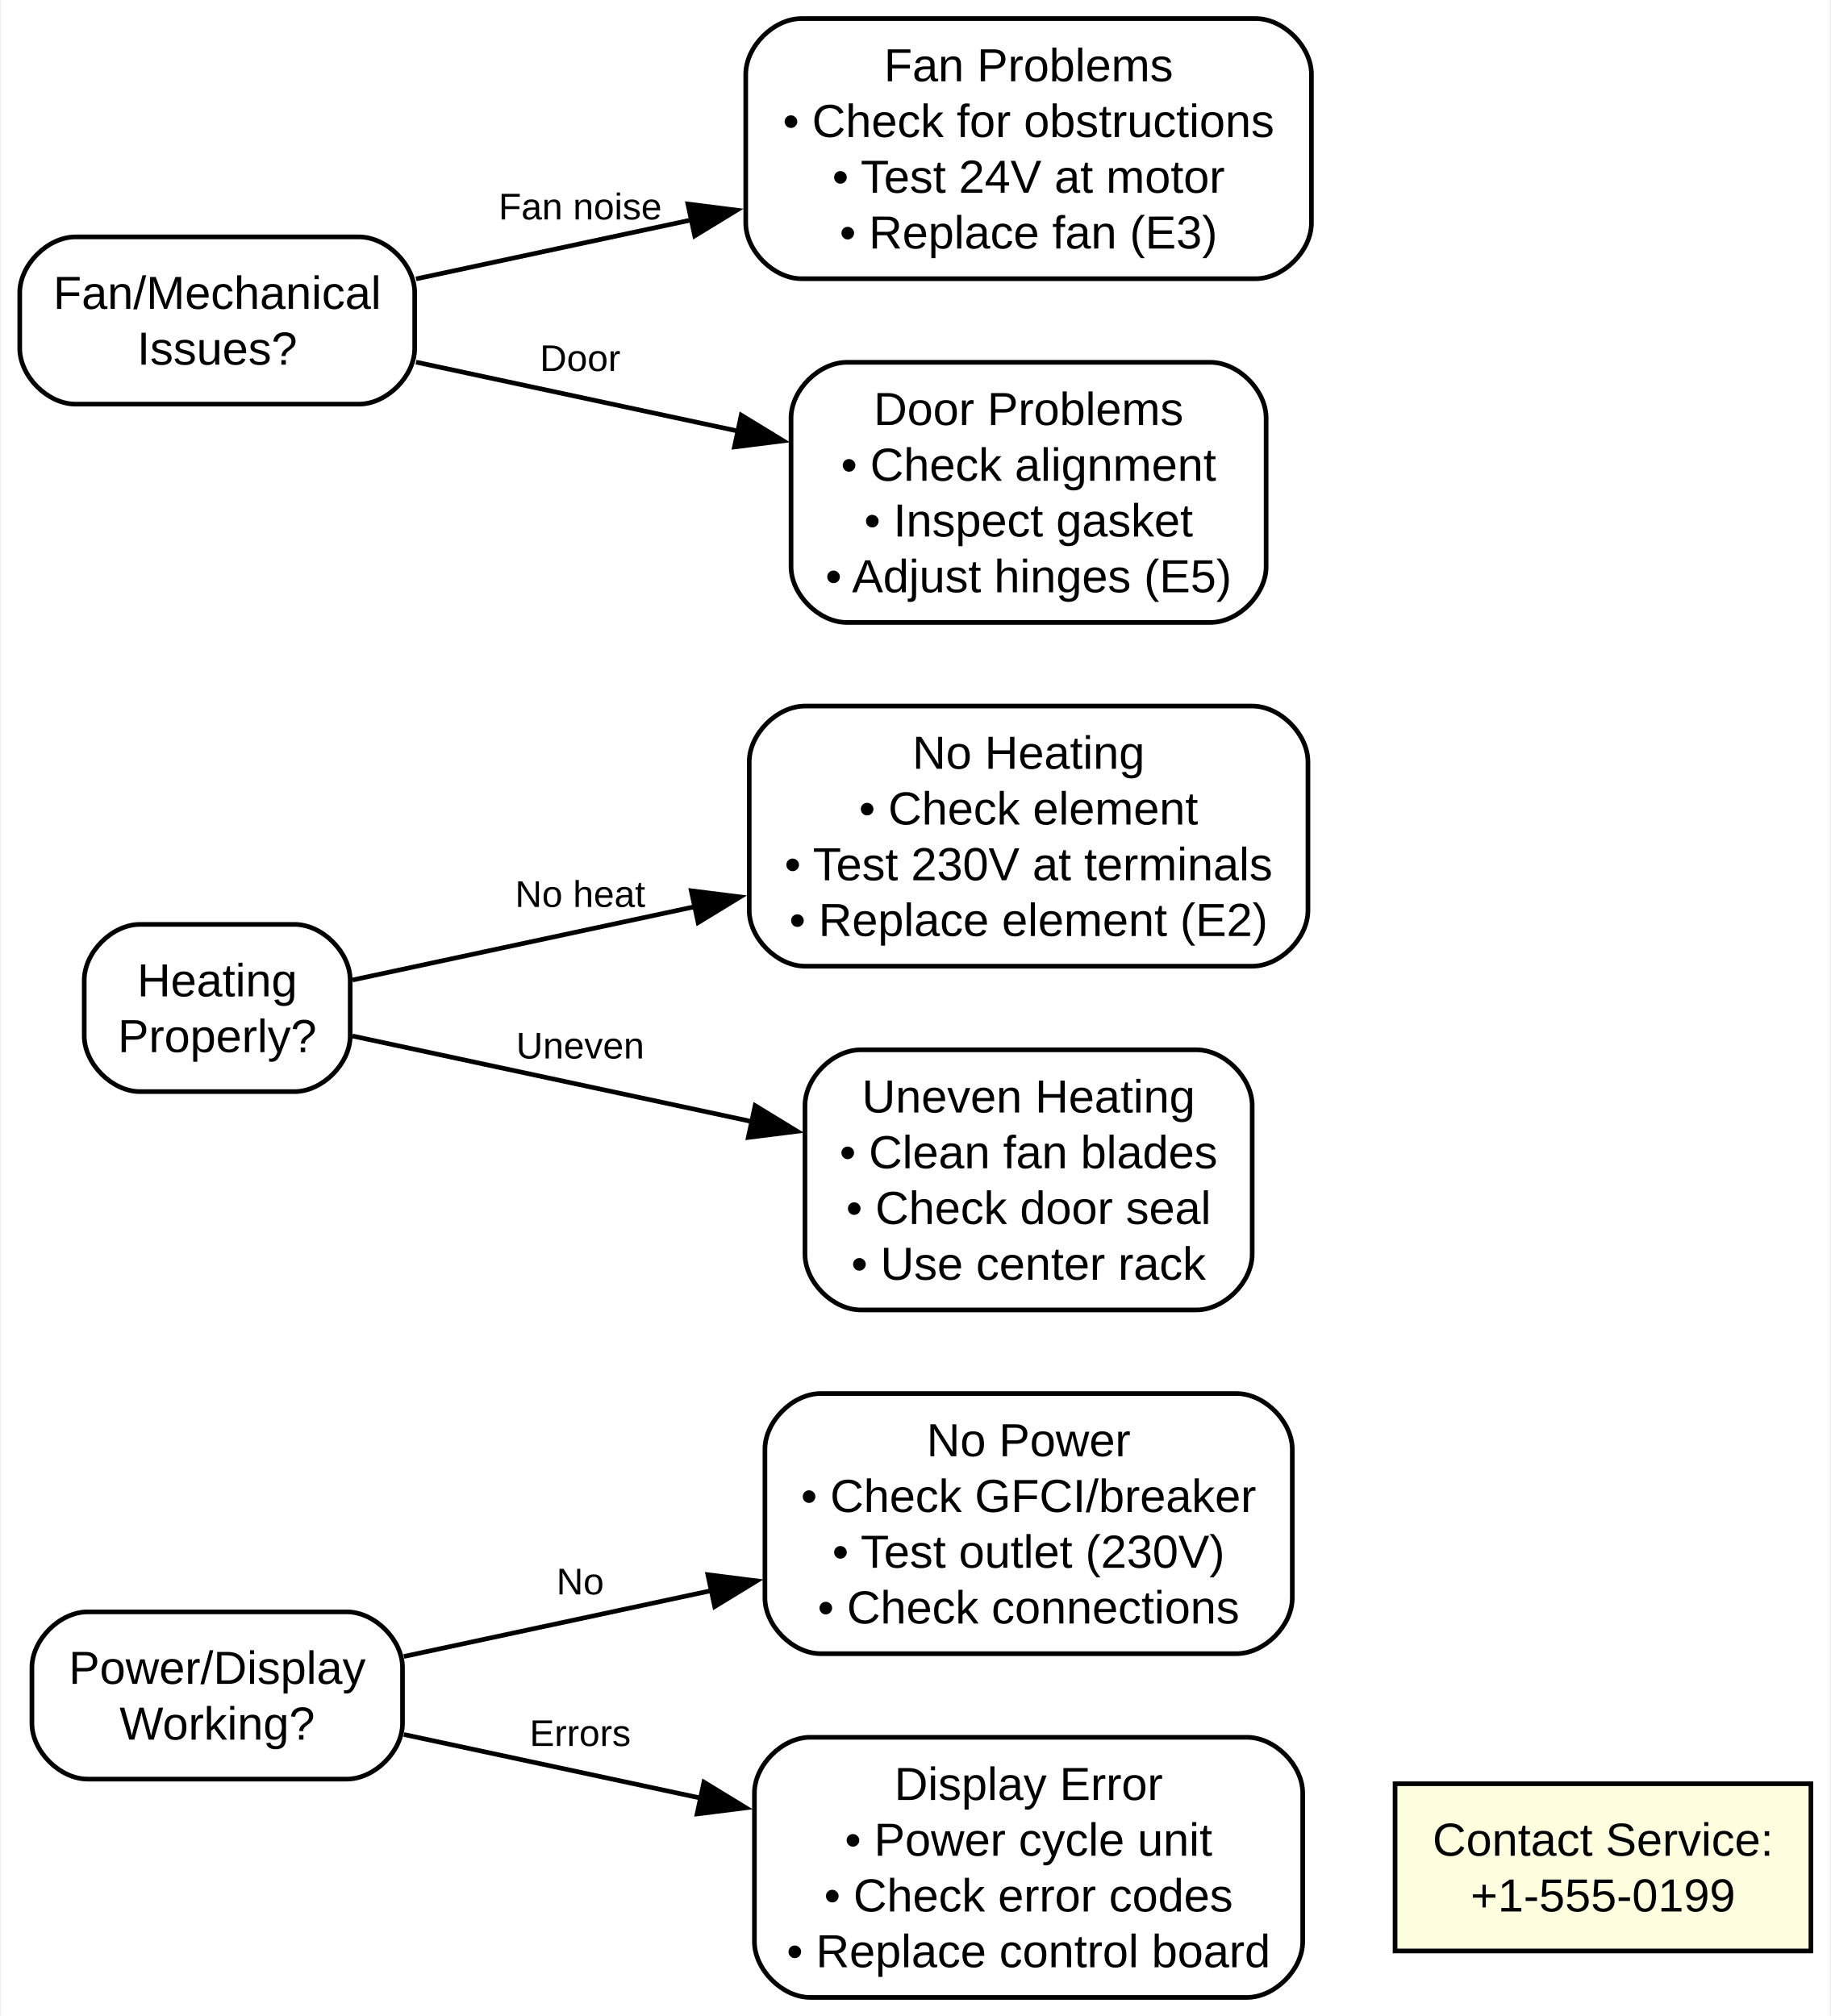
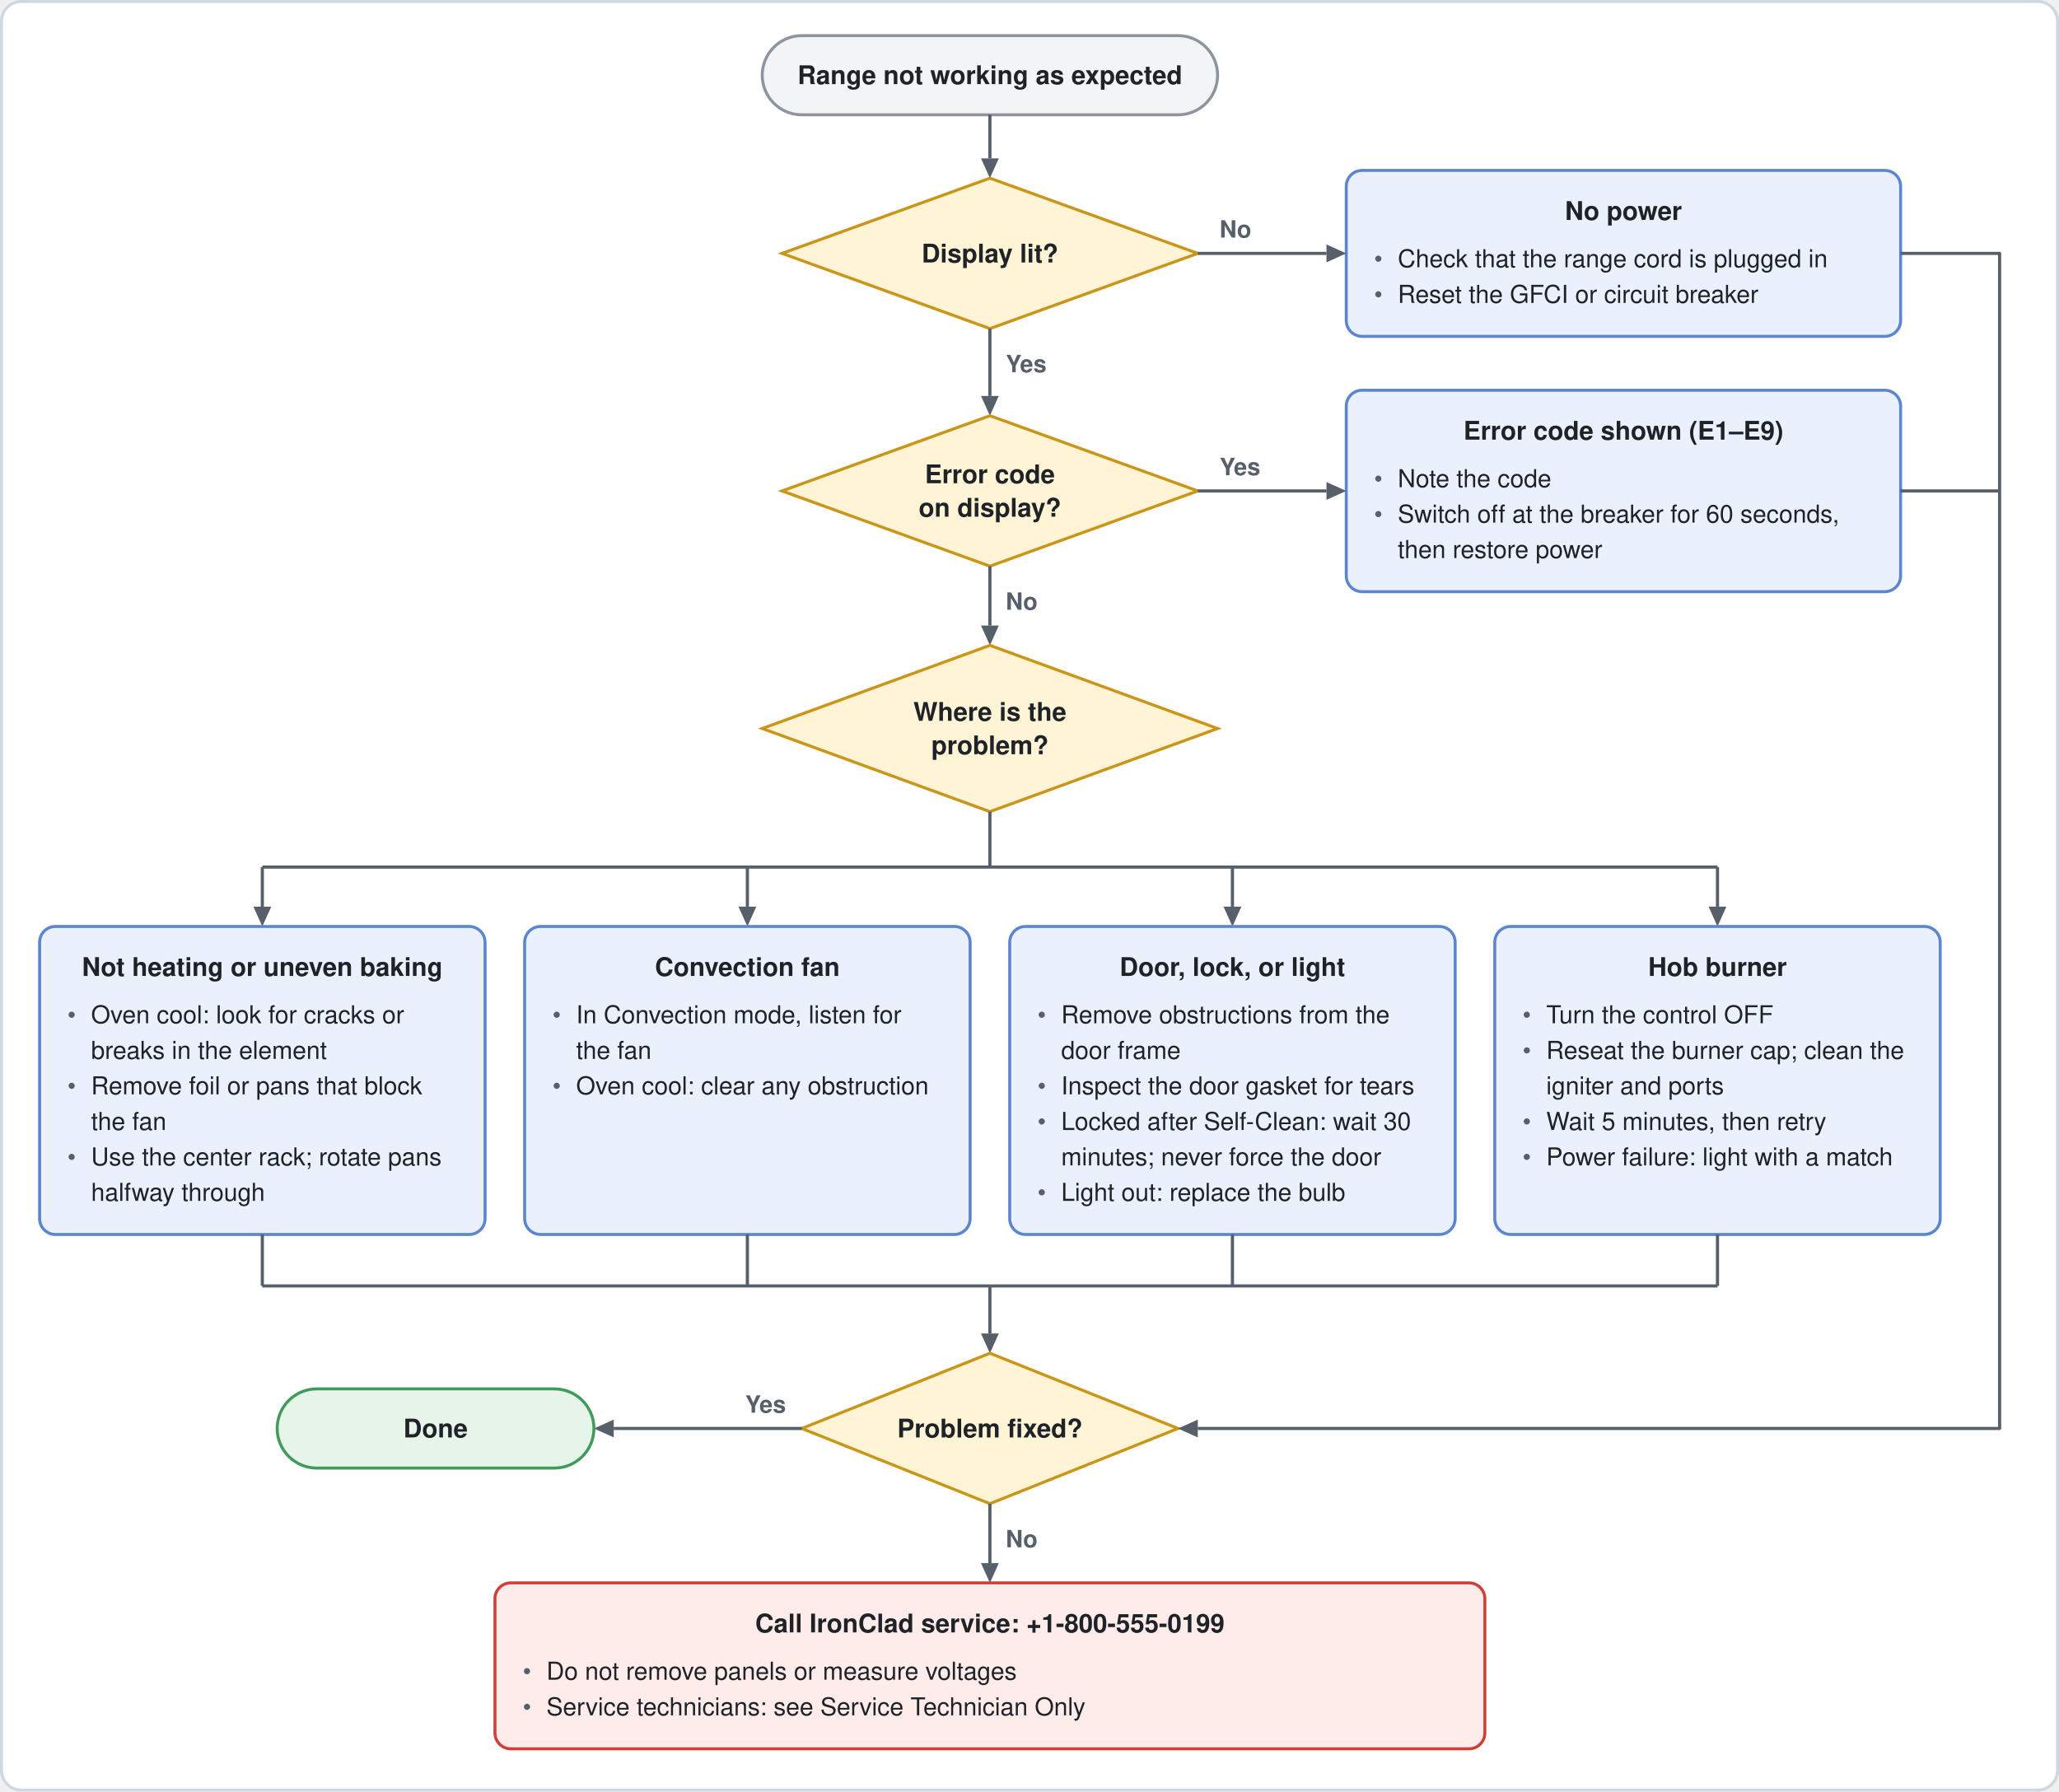
- <svg xmlns="http://www.w3.org/2000/svg" width="394pt" height="434pt" viewBox="0.00 0.00 393.50 434.00">
-   <g id="graph0" class="graph" transform="scale(1 1) rotate(0) translate(4 430)">
-     <polygon fill="white" stroke="none" points="-4,4 -4,-430 389.5,-430 389.5,4 -4,4" />
-     <g id="node1" class="node">
-       <path fill="none" stroke="black" d="M70.38,-83C70.38,-83 14.62,-83 14.62,-83 8.62,-83 2.62,-77 2.62,-71 2.62,-71 2.62,-59 2.62,-59 2.62,-53 8.62,-47 14.62,-47 14.62,-47 70.38,-47 70.38,-47 76.38,-47 82.38,-53 82.38,-59 82.38,-59 82.38,-71 82.38,-71 82.38,-77 76.38,-83 70.38,-83" />
-       <text text-anchor="middle" x="42.5" y="-67.5" font-family="Arial" font-size="10.00">Power/Display</text>
-       <text text-anchor="middle" x="42.5" y="-55.5" font-family="Arial" font-size="10.00">Working?</text>
-     </g>
-     <g id="node4" class="node">
-       <path fill="none" stroke="black" d="M261.88,-130C261.88,-130 172.38,-130 172.38,-130 166.38,-130 160.38,-124 160.38,-118 160.38,-118 160.38,-86 160.38,-86 160.38,-80 166.38,-74 172.38,-74 172.38,-74 261.88,-74 261.88,-74 267.88,-74 273.88,-80 273.88,-86 273.88,-86 273.88,-118 273.88,-118 273.88,-124 267.88,-130 261.88,-130" />
-       <text text-anchor="middle" x="217.12" y="-116.5" font-family="Arial" font-size="10.00">No Power</text>
-       <text text-anchor="middle" x="217.12" y="-104.5" font-family="Arial" font-size="10.00">• Check GFCI/breaker</text>
-       <text text-anchor="middle" x="217.12" y="-92.5" font-family="Arial" font-size="10.00">• Test outlet (230V)</text>
-       <text text-anchor="middle" x="217.12" y="-80.5" font-family="Arial" font-size="10.00">• Check connections</text>
-     </g>
-     <g id="edge1" class="edge">
-       <path fill="none" stroke="black" d="M82.67,-73.4C102.24,-77.59 126.48,-82.79 148.91,-87.59" />
-       <polygon fill="black" stroke="black" points="148.1,-91 158.61,-89.67 149.57,-84.15 148.1,-91" />
-       <text text-anchor="middle" x="120.62" y="-86.76" font-family="Arial" font-size="8.00">No</text>
-     </g>
-     <g id="node5" class="node">
-       <path fill="none" stroke="black" d="M264.12,-56C264.12,-56 170.12,-56 170.12,-56 164.12,-56 158.12,-50 158.12,-44 158.12,-44 158.12,-12 158.12,-12 158.12,-6 164.12,0 170.12,0 170.12,0 264.12,0 264.12,0 270.12,0 276.12,-6 276.12,-12 276.12,-12 276.12,-44 276.12,-44 276.12,-50 270.12,-56 264.12,-56" />
-       <text text-anchor="middle" x="217.12" y="-42.5" font-family="Arial" font-size="10.00">Display Error</text>
-       <text text-anchor="middle" x="217.12" y="-30.5" font-family="Arial" font-size="10.00">• Power cycle unit</text>
-       <text text-anchor="middle" x="217.12" y="-18.5" font-family="Arial" font-size="10.00">• Check error codes</text>
-       <text text-anchor="middle" x="217.12" y="-6.5" font-family="Arial" font-size="10.00">• Replace control board</text>
-     </g>
-     <g id="edge2" class="edge">
-       <path fill="none" stroke="black" d="M82.67,-56.6C101.56,-52.56 124.8,-47.57 146.56,-42.91" />
-       <polygon fill="black" stroke="black" points="147.25,-46.34 156.29,-40.82 145.78,-39.5 147.25,-46.34" />
-       <text text-anchor="middle" x="120.62" y="-54.13" font-family="Arial" font-size="8.00">Errors</text>
-     </g>
-     <g id="node2" class="node">
-       <path fill="none" stroke="black" d="M59.12,-231C59.12,-231 25.88,-231 25.88,-231 19.88,-231 13.88,-225 13.88,-219 13.88,-219 13.88,-207 13.88,-207 13.88,-201 19.88,-195 25.88,-195 25.88,-195 59.12,-195 59.12,-195 65.12,-195 71.12,-201 71.12,-207 71.12,-207 71.12,-219 71.12,-219 71.12,-225 65.12,-231 59.12,-231" />
-       <text text-anchor="middle" x="42.5" y="-215.5" font-family="Arial" font-size="10.00">Heating</text>
-       <text text-anchor="middle" x="42.5" y="-203.5" font-family="Arial" font-size="10.00">Properly?</text>
-     </g>
-     <g id="node6" class="node">
-       <path fill="none" stroke="black" d="M265.25,-278C265.25,-278 169,-278 169,-278 163,-278 157,-272 157,-266 157,-266 157,-234 157,-234 157,-228 163,-222 169,-222 169,-222 265.25,-222 265.25,-222 271.25,-222 277.25,-228 277.25,-234 277.25,-234 277.25,-266 277.25,-266 277.25,-272 271.25,-278 265.25,-278" />
-       <text text-anchor="middle" x="217.12" y="-264.5" font-family="Arial" font-size="10.00">No Heating</text>
-       <text text-anchor="middle" x="217.12" y="-252.5" font-family="Arial" font-size="10.00">• Check element</text>
-       <text text-anchor="middle" x="217.12" y="-240.5" font-family="Arial" font-size="10.00">• Test 230V at terminals</text>
-       <text text-anchor="middle" x="217.12" y="-228.5" font-family="Arial" font-size="10.00">• Replace element (E2)</text>
-     </g>
-     <g id="edge3" class="edge">
-       <path fill="none" stroke="black" d="M71.62,-219.03C91.68,-223.33 119.6,-229.31 145.55,-234.87" />
-       <polygon fill="black" stroke="black" points="144.53,-238.23 155.04,-236.91 146,-231.39 144.53,-238.23" />
-       <text text-anchor="middle" x="120.62" y="-234.76" font-family="Arial" font-size="8.00">No heat</text>
-     </g>
-     <g id="node7" class="node">
-       <path fill="none" stroke="black" d="M253.25,-204C253.25,-204 181,-204 181,-204 175,-204 169,-198 169,-192 169,-192 169,-160 169,-160 169,-154 175,-148 181,-148 181,-148 253.25,-148 253.25,-148 259.25,-148 265.25,-154 265.25,-160 265.25,-160 265.25,-192 265.25,-192 265.25,-198 259.25,-204 253.25,-204" />
-       <text text-anchor="middle" x="217.12" y="-190.5" font-family="Arial" font-size="10.00">Uneven Heating</text>
-       <text text-anchor="middle" x="217.12" y="-178.5" font-family="Arial" font-size="10.00">• Clean fan blades</text>
-       <text text-anchor="middle" x="217.12" y="-166.5" font-family="Arial" font-size="10.00">• Check door seal</text>
-       <text text-anchor="middle" x="217.12" y="-154.5" font-family="Arial" font-size="10.00">• Use center rack</text>
-     </g>
-     <g id="edge4" class="edge">
-       <path fill="none" stroke="black" d="M71.62,-206.97C94.92,-201.98 128.8,-194.72 157.9,-188.48" />
-       <polygon fill="black" stroke="black" points="158.27,-191.98 167.31,-186.46 156.8,-185.14 158.27,-191.98" />
-       <text text-anchor="middle" x="120.62" y="-202.13" font-family="Arial" font-size="8.00">Uneven</text>
-     </g>
-     <g id="node3" class="node">
-       <path fill="none" stroke="black" d="M73,-379C73,-379 12,-379 12,-379 6,-379 0,-373 0,-367 0,-367 0,-355 0,-355 0,-349 6,-343 12,-343 12,-343 73,-343 73,-343 79,-343 85,-349 85,-355 85,-355 85,-367 85,-367 85,-373 79,-379 73,-379" />
-       <text text-anchor="middle" x="42.5" y="-363.5" font-family="Arial" font-size="10.00">Fan/Mechanical</text>
-       <text text-anchor="middle" x="42.5" y="-351.5" font-family="Arial" font-size="10.00">Issues?</text>
-     </g>
-     <g id="node8" class="node">
-       <path fill="none" stroke="black" d="M266,-426C266,-426 168.25,-426 168.25,-426 162.25,-426 156.25,-420 156.25,-414 156.25,-414 156.25,-382 156.25,-382 156.25,-376 162.25,-370 168.25,-370 168.25,-370 266,-370 266,-370 272,-370 278,-376 278,-382 278,-382 278,-414 278,-414 278,-420 272,-426 266,-426" />
-       <text text-anchor="middle" x="217.12" y="-412.5" font-family="Arial" font-size="10.00">Fan Problems</text>
-       <text text-anchor="middle" x="217.12" y="-400.5" font-family="Arial" font-size="10.00">• Check for obstructions</text>
-       <text text-anchor="middle" x="217.12" y="-388.5" font-family="Arial" font-size="10.00">• Test 24V at motor</text>
-       <text text-anchor="middle" x="217.12" y="-376.5" font-family="Arial" font-size="10.00">• Replace fan (E3)</text>
-     </g>
-     <g id="edge5" class="edge">
-       <path fill="none" stroke="black" d="M85.29,-369.96C103.14,-373.78 124.48,-378.36 144.71,-382.69" />
-       <polygon fill="black" stroke="black" points="143.8,-386.08 154.31,-384.75 145.27,-379.23 143.8,-386.08" />
-       <text text-anchor="middle" x="120.62" y="-382.76" font-family="Arial" font-size="8.00">Fan noise</text>
-     </g>
-     <g id="node9" class="node">
-       <path fill="none" stroke="black" d="M256.25,-352C256.25,-352 178,-352 178,-352 172,-352 166,-346 166,-340 166,-340 166,-308 166,-308 166,-302 172,-296 178,-296 178,-296 256.25,-296 256.25,-296 262.25,-296 268.25,-302 268.25,-308 268.25,-308 268.25,-340 268.25,-340 268.25,-346 262.25,-352 256.25,-352" />
-       <text text-anchor="middle" x="217.12" y="-338.5" font-family="Arial" font-size="10.00">Door Problems</text>
-       <text text-anchor="middle" x="217.12" y="-326.5" font-family="Arial" font-size="10.00">• Check alignment</text>
-       <text text-anchor="middle" x="217.12" y="-314.5" font-family="Arial" font-size="10.00">• Inspect gasket</text>
-       <text text-anchor="middle" x="217.12" y="-302.5" font-family="Arial" font-size="10.00">• Adjust hinges (E5)</text>
-     </g>
-     <g id="edge6" class="edge">
-       <path fill="none" stroke="black" d="M85.29,-352.04C106.13,-347.58 131.73,-342.09 154.75,-337.16" />
-       <polygon fill="black" stroke="black" points="155.28,-340.62 164.33,-335.1 153.82,-333.78 155.28,-340.62" />
-       <text text-anchor="middle" x="120.62" y="-350.13" font-family="Arial" font-size="8.00">Door</text>
-     </g>
-     <g id="node10" class="node">
-       <polygon fill="lightyellow" stroke="black" points="385.5,-46 296,-46 296,-10 385.5,-10 385.5,-46" />
-       <text text-anchor="middle" x="340.75" y="-30.5" font-family="Arial" font-size="10.00">Contact Service:</text>
-       <text text-anchor="middle" x="340.75" y="-18.5" font-family="Arial" font-size="10.00">+1-555-0199</text>
-     </g>
-   </g>
+ <svg xmlns="http://www.w3.org/2000/svg" width="1040" height="905" viewBox="0 0 1040 905" font-family="'Segoe UI', 'Helvetica Neue', Helvetica, Arial, sans-serif" role="img" aria-label="Oven and hob troubleshooting flowchart">
+   <style>@media (prefers-color-scheme: dark){.panel{fill:#0d1117;stroke:#30363d}.t{fill:#e6edf3}.t-muted{fill:#9da7b3}.ln{stroke:#8b949e}.ah{fill:#8b949e}.panel-bg{fill:#0d1117}.group-bg{fill:#151b23}.r-start{fill:#21262d;stroke:#8b949e}.r-decision{fill:#3a2e10;stroke:#d4a72c}.r-action{fill:#16263f;stroke:#5b8de0}.r-service{fill:#3b1716;stroke:#f0786e}.r-done{fill:#11301d;stroke:#46b56a}.r-neutral{fill:#1c2128;stroke:#6e7681}.r-data{fill:#2a1f3d;stroke:#a371f7}.r-external{fill:#14261a;stroke:#4fa565}.r-group{fill:#151b23;stroke:#2f3742}}</style>
+   <rect class="panel" x="0.75" y="0.75" width="1038.5" height="903.5" rx="10" fill="#ffffff" stroke="#d0d7de" stroke-width="1.5" />
+   <rect class="r-start" x="385.0" y="18.0" width="230" height="40" rx="20.0" fill="#f3f4f6" stroke="#8c959f" stroke-width="1.5" />
+   <text class="t" x="500.0" y="42.5" font-size="13" font-weight="bold" text-anchor="middle" fill="#1f2328">Range not working as expected</text>
+   <path class="ln" d="M 500,58 L 500,80" fill="none" stroke="#57606a" stroke-width="1.6" stroke-linejoin="round" />
+   <polygon class="ah" points="500.0,90.0 495.5,80.0 504.5,80.0" fill="#57606a" />
+   <polygon class="r-decision" points="500,90.0 605.0,128 500,166.0 395.0,128" fill="#fff4d6" stroke="#c9961a" stroke-width="1.5" />
+   <text class="t" x="500.0" y="132.6" font-size="13" font-weight="bold" text-anchor="middle" fill="#1f2328">Display lit?</text>
+   <rect class="r-action" x="680" y="86.09" width="280" height="83.82" rx="8" fill="#eaf1fd" stroke="#5b84d1" stroke-width="1.5" />
+   <text class="t" x="820.0" y="111.1" font-size="13" font-weight="bold" text-anchor="middle" fill="#1f2328">No power</text>
+   <text class="t-muted" x="694.0" y="135.0" font-size="12.5" text-anchor="start" fill="#57606a">•</text>
+   <text class="t" x="706.0" y="135.0" font-size="12.5" text-anchor="start" fill="#1f2328">Check that the range cord is plugged in</text>
+   <text class="t-muted" x="694.0" y="153.0" font-size="12.5" text-anchor="start" fill="#57606a">•</text>
+   <text class="t" x="706.0" y="153.0" font-size="12.5" text-anchor="start" fill="#1f2328">Reset the GFCI or circuit breaker</text>
+   <path class="ln" d="M 605,128 L 670,128" fill="none" stroke="#57606a" stroke-width="1.6" stroke-linejoin="round" />
+   <polygon class="ah" points="680.0,128.0 670.0,132.5 670.0,123.5" fill="#57606a" />
+   <text class="t-muted" x="616.0" y="120.0" font-size="12" font-weight="bold" text-anchor="start" fill="#57606a">No</text>
+   <path class="ln" d="M 500,166 L 500,200" fill="none" stroke="#57606a" stroke-width="1.6" stroke-linejoin="round" />
+   <polygon class="ah" points="500.0,210.0 495.5,200.0 504.5,200.0" fill="#57606a" />
+   <text class="t-muted" x="508.0" y="188.0" font-size="12" font-weight="bold" text-anchor="start" fill="#57606a">Yes</text>
+   <polygon class="r-decision" points="500,210.0 605.0,248 500,286.0 395.0,248" fill="#fff4d6" stroke="#c9961a" stroke-width="1.5" />
+   <text class="t" x="500.0" y="244.1" font-size="13" font-weight="bold" text-anchor="middle" fill="#1f2328">Error code</text>
+   <text class="t" x="500.0" y="261.0" font-size="13" font-weight="bold" text-anchor="middle" fill="#1f2328">on display?</text>
+   <rect class="r-action" x="680" y="197.12" width="280" height="101.76" rx="8" fill="#eaf1fd" stroke="#5b84d1" stroke-width="1.5" />
+   <text class="t" x="820.0" y="222.1" font-size="13" font-weight="bold" text-anchor="middle" fill="#1f2328">Error code shown (E1–E9)</text>
+   <text class="t-muted" x="694.0" y="246.1" font-size="12.5" text-anchor="start" fill="#57606a">•</text>
+   <text class="t" x="706.0" y="246.1" font-size="12.5" text-anchor="start" fill="#1f2328">Note the code</text>
+   <text class="t-muted" x="694.0" y="264.0" font-size="12.5" text-anchor="start" fill="#57606a">•</text>
+   <text class="t" x="706.0" y="264.0" font-size="12.5" text-anchor="start" fill="#1f2328">Switch off at the breaker for 60 seconds,</text>
+   <text class="t" x="706.0" y="281.9" font-size="12.5" text-anchor="start" fill="#1f2328">then restore power</text>
+   <path class="ln" d="M 605,248 L 670,248" fill="none" stroke="#57606a" stroke-width="1.6" stroke-linejoin="round" />
+   <polygon class="ah" points="680.0,248.0 670.0,252.5 670.0,243.5" fill="#57606a" />
+   <text class="t-muted" x="616.0" y="240.0" font-size="12" font-weight="bold" text-anchor="start" fill="#57606a">Yes</text>
+   <path class="ln" d="M 500,286 L 500,316" fill="none" stroke="#57606a" stroke-width="1.6" stroke-linejoin="round" />
+   <polygon class="ah" points="500.0,326.0 495.5,316.0 504.5,316.0" fill="#57606a" />
+   <text class="t-muted" x="508.0" y="308.0" font-size="12" font-weight="bold" text-anchor="start" fill="#57606a">No</text>
+   <polygon class="r-decision" points="500,326.0 615.0,368 500,410.0 385.0,368" fill="#fff4d6" stroke="#c9961a" stroke-width="1.5" />
+   <text class="t" x="500.0" y="364.1" font-size="13" font-weight="bold" text-anchor="middle" fill="#1f2328">Where is the</text>
+   <text class="t" x="500.0" y="381.0" font-size="13" font-weight="bold" text-anchor="middle" fill="#1f2328">problem?</text>
+   <path class="ln" d="M 500,410 L 500,438" fill="none" stroke="#57606a" stroke-width="1.6" stroke-linejoin="round" />
+   <path class="ln" d="M 132.5,438 L 867.5,438" fill="none" stroke="#57606a" stroke-width="1.6" stroke-linejoin="round" />
+   <path class="ln" d="M 132.5,438 L 132.5,458" fill="none" stroke="#57606a" stroke-width="1.6" stroke-linejoin="round" />
+   <polygon class="ah" points="132.5,468.0 128.0,458.0 137.0,458.0" fill="#57606a" />
+   <rect class="r-action" x="20" y="468" width="225" height="155.58" rx="8" fill="#eaf1fd" stroke="#5b84d1" stroke-width="1.5" />
+   <text class="t" x="132.5" y="493.0" font-size="13" font-weight="bold" text-anchor="middle" fill="#1f2328">Not heating or uneven baking</text>
+   <text class="t-muted" x="34.0" y="516.9" font-size="12.5" text-anchor="start" fill="#57606a">•</text>
+   <text class="t" x="46.0" y="516.9" font-size="12.5" text-anchor="start" fill="#1f2328">Oven cool: look for cracks or</text>
+   <text class="t" x="46.0" y="534.9" font-size="12.5" text-anchor="start" fill="#1f2328">breaks in the element</text>
+   <text class="t-muted" x="34.0" y="552.8" font-size="12.5" text-anchor="start" fill="#57606a">•</text>
+   <text class="t" x="46.0" y="552.8" font-size="12.5" text-anchor="start" fill="#1f2328">Remove foil or pans that block</text>
+   <text class="t" x="46.0" y="570.8" font-size="12.5" text-anchor="start" fill="#1f2328">the fan</text>
+   <text class="t-muted" x="34.0" y="588.7" font-size="12.5" text-anchor="start" fill="#57606a">•</text>
+   <text class="t" x="46.0" y="588.7" font-size="12.5" text-anchor="start" fill="#1f2328">Use the center rack; rotate pans</text>
+   <text class="t" x="46.0" y="606.6" font-size="12.5" text-anchor="start" fill="#1f2328">halfway through</text>
+   <path class="ln" d="M 377.5,438 L 377.5,458" fill="none" stroke="#57606a" stroke-width="1.6" stroke-linejoin="round" />
+   <polygon class="ah" points="377.5,468.0 373.0,458.0 382.0,458.0" fill="#57606a" />
+   <rect class="r-action" x="265" y="468" width="225" height="155.58" rx="8" fill="#eaf1fd" stroke="#5b84d1" stroke-width="1.5" />
+   <text class="t" x="377.5" y="493.0" font-size="13" font-weight="bold" text-anchor="middle" fill="#1f2328">Convection fan</text>
+   <text class="t-muted" x="279.0" y="516.9" font-size="12.5" text-anchor="start" fill="#57606a">•</text>
+   <text class="t" x="291.0" y="516.9" font-size="12.5" text-anchor="start" fill="#1f2328">In Convection mode, listen for</text>
+   <text class="t" x="291.0" y="534.9" font-size="12.5" text-anchor="start" fill="#1f2328">the fan</text>
+   <text class="t-muted" x="279.0" y="552.8" font-size="12.5" text-anchor="start" fill="#57606a">•</text>
+   <text class="t" x="291.0" y="552.8" font-size="12.5" text-anchor="start" fill="#1f2328">Oven cool: clear any obstruction</text>
+   <path class="ln" d="M 622.5,438 L 622.5,458" fill="none" stroke="#57606a" stroke-width="1.6" stroke-linejoin="round" />
+   <polygon class="ah" points="622.5,468.0 618.0,458.0 627.0,458.0" fill="#57606a" />
+   <rect class="r-action" x="510" y="468" width="225" height="155.58" rx="8" fill="#eaf1fd" stroke="#5b84d1" stroke-width="1.5" />
+   <text class="t" x="622.5" y="493.0" font-size="13" font-weight="bold" text-anchor="middle" fill="#1f2328">Door, lock, or light</text>
+   <text class="t-muted" x="524.0" y="516.9" font-size="12.5" text-anchor="start" fill="#57606a">•</text>
+   <text class="t" x="536.0" y="516.9" font-size="12.5" text-anchor="start" fill="#1f2328">Remove obstructions from the</text>
+   <text class="t" x="536.0" y="534.9" font-size="12.5" text-anchor="start" fill="#1f2328">door frame</text>
+   <text class="t-muted" x="524.0" y="552.8" font-size="12.5" text-anchor="start" fill="#57606a">•</text>
+   <text class="t" x="536.0" y="552.8" font-size="12.5" text-anchor="start" fill="#1f2328">Inspect the door gasket for tears</text>
+   <text class="t-muted" x="524.0" y="570.8" font-size="12.5" text-anchor="start" fill="#57606a">•</text>
+   <text class="t" x="536.0" y="570.8" font-size="12.5" text-anchor="start" fill="#1f2328">Locked after Self-Clean: wait 30</text>
+   <text class="t" x="536.0" y="588.7" font-size="12.5" text-anchor="start" fill="#1f2328">minutes; never force the door</text>
+   <text class="t-muted" x="524.0" y="606.6" font-size="12.5" text-anchor="start" fill="#57606a">•</text>
+   <text class="t" x="536.0" y="606.6" font-size="12.5" text-anchor="start" fill="#1f2328">Light out: replace the bulb</text>
+   <path class="ln" d="M 867.5,438 L 867.5,458" fill="none" stroke="#57606a" stroke-width="1.6" stroke-linejoin="round" />
+   <polygon class="ah" points="867.5,468.0 863.0,458.0 872.0,458.0" fill="#57606a" />
+   <rect class="r-action" x="755" y="468" width="225" height="155.58" rx="8" fill="#eaf1fd" stroke="#5b84d1" stroke-width="1.5" />
+   <text class="t" x="867.5" y="493.0" font-size="13" font-weight="bold" text-anchor="middle" fill="#1f2328">Hob burner</text>
+   <text class="t-muted" x="769.0" y="516.9" font-size="12.5" text-anchor="start" fill="#57606a">•</text>
+   <text class="t" x="781.0" y="516.9" font-size="12.5" text-anchor="start" fill="#1f2328">Turn the control OFF</text>
+   <text class="t-muted" x="769.0" y="534.9" font-size="12.5" text-anchor="start" fill="#57606a">•</text>
+   <text class="t" x="781.0" y="534.9" font-size="12.5" text-anchor="start" fill="#1f2328">Reseat the burner cap; clean the</text>
+   <text class="t" x="781.0" y="552.8" font-size="12.5" text-anchor="start" fill="#1f2328">igniter and ports</text>
+   <text class="t-muted" x="769.0" y="570.8" font-size="12.5" text-anchor="start" fill="#57606a">•</text>
+   <text class="t" x="781.0" y="570.8" font-size="12.5" text-anchor="start" fill="#1f2328">Wait 5 minutes, then retry</text>
+   <text class="t-muted" x="769.0" y="588.7" font-size="12.5" text-anchor="start" fill="#57606a">•</text>
+   <text class="t" x="781.0" y="588.7" font-size="12.5" text-anchor="start" fill="#1f2328">Power failure: light with a match</text>
+   <path class="ln" d="M 132.5,623.58 L 132.5,649.58" fill="none" stroke="#57606a" stroke-width="1.6" stroke-linejoin="round" />
+   <path class="ln" d="M 377.5,623.58 L 377.5,649.58" fill="none" stroke="#57606a" stroke-width="1.6" stroke-linejoin="round" />
+   <path class="ln" d="M 622.5,623.58 L 622.5,649.58" fill="none" stroke="#57606a" stroke-width="1.6" stroke-linejoin="round" />
+   <path class="ln" d="M 867.5,623.58 L 867.5,649.58" fill="none" stroke="#57606a" stroke-width="1.6" stroke-linejoin="round" />
+   <path class="ln" d="M 132.5,649.58 L 867.5,649.58" fill="none" stroke="#57606a" stroke-width="1.6" stroke-linejoin="round" />
+   <path class="ln" d="M 500,649.58 L 500,673.58" fill="none" stroke="#57606a" stroke-width="1.6" stroke-linejoin="round" />
+   <polygon class="ah" points="500.0,683.6 495.5,673.6 504.5,673.6" fill="#57606a" />
+   <polygon class="r-decision" points="500,683.58 595.0,721.58 500,759.58 405.0,721.58" fill="#fff4d6" stroke="#c9961a" stroke-width="1.5" />
+   <text class="t" x="500.0" y="726.1" font-size="13" font-weight="bold" text-anchor="middle" fill="#1f2328">Problem fixed?</text>
+   <path class="ln" d="M 960,128 L 1010,128 L 1010,721.58 L 605,721.58" fill="none" stroke="#57606a" stroke-width="1.6" stroke-linejoin="round" />
+   <polygon class="ah" points="595.0,721.6 605.0,717.1 605.0,726.1" fill="#57606a" />
+   <path class="ln" d="M 960,248 L 1010,248" fill="none" stroke="#57606a" stroke-width="1.6" stroke-linejoin="round" />
+   <path class="ln" d="M 405,721.58 L 310,721.58" fill="none" stroke="#57606a" stroke-width="1.6" stroke-linejoin="round" />
+   <polygon class="ah" points="300.0,721.6 310.0,717.1 310.0,726.1" fill="#57606a" />
+   <text class="t-muted" x="397.0" y="713.6" font-size="12" font-weight="bold" text-anchor="end" fill="#57606a">Yes</text>
+   <rect class="r-done" x="140.0" y="701.58" width="160" height="40" rx="20.0" fill="#e6f4ea" stroke="#3f9b5a" stroke-width="1.5" />
+   <text class="t" x="220.0" y="726.1" font-size="13" font-weight="bold" text-anchor="middle" fill="#1f2328">Done</text>
+   <path class="ln" d="M 500,759.58 L 500,789.58" fill="none" stroke="#57606a" stroke-width="1.6" stroke-linejoin="round" />
+   <polygon class="ah" points="500.0,799.6 495.5,789.6 504.5,789.6" fill="#57606a" />
+   <text class="t-muted" x="508.0" y="781.6" font-size="12" font-weight="bold" text-anchor="start" fill="#57606a">No</text>
+   <rect class="r-service" x="250" y="799.58" width="500" height="83.82" rx="8" fill="#fdecea" stroke="#cf3f35" stroke-width="1.5" />
+   <text class="t" x="500.0" y="824.6" font-size="13" font-weight="bold" text-anchor="middle" fill="#1f2328">Call IronClad service: +1-800-555-0199</text>
+   <text class="t-muted" x="264.0" y="848.5" font-size="12.5" text-anchor="start" fill="#57606a">•</text>
+   <text class="t" x="276.0" y="848.5" font-size="12.5" text-anchor="start" fill="#1f2328">Do not remove panels or measure voltages</text>
+   <text class="t-muted" x="264.0" y="866.5" font-size="12.5" text-anchor="start" fill="#57606a">•</text>
+   <text class="t" x="276.0" y="866.5" font-size="12.5" text-anchor="start" fill="#1f2328">Service technicians: see Service Technician Only</text>
</svg>
